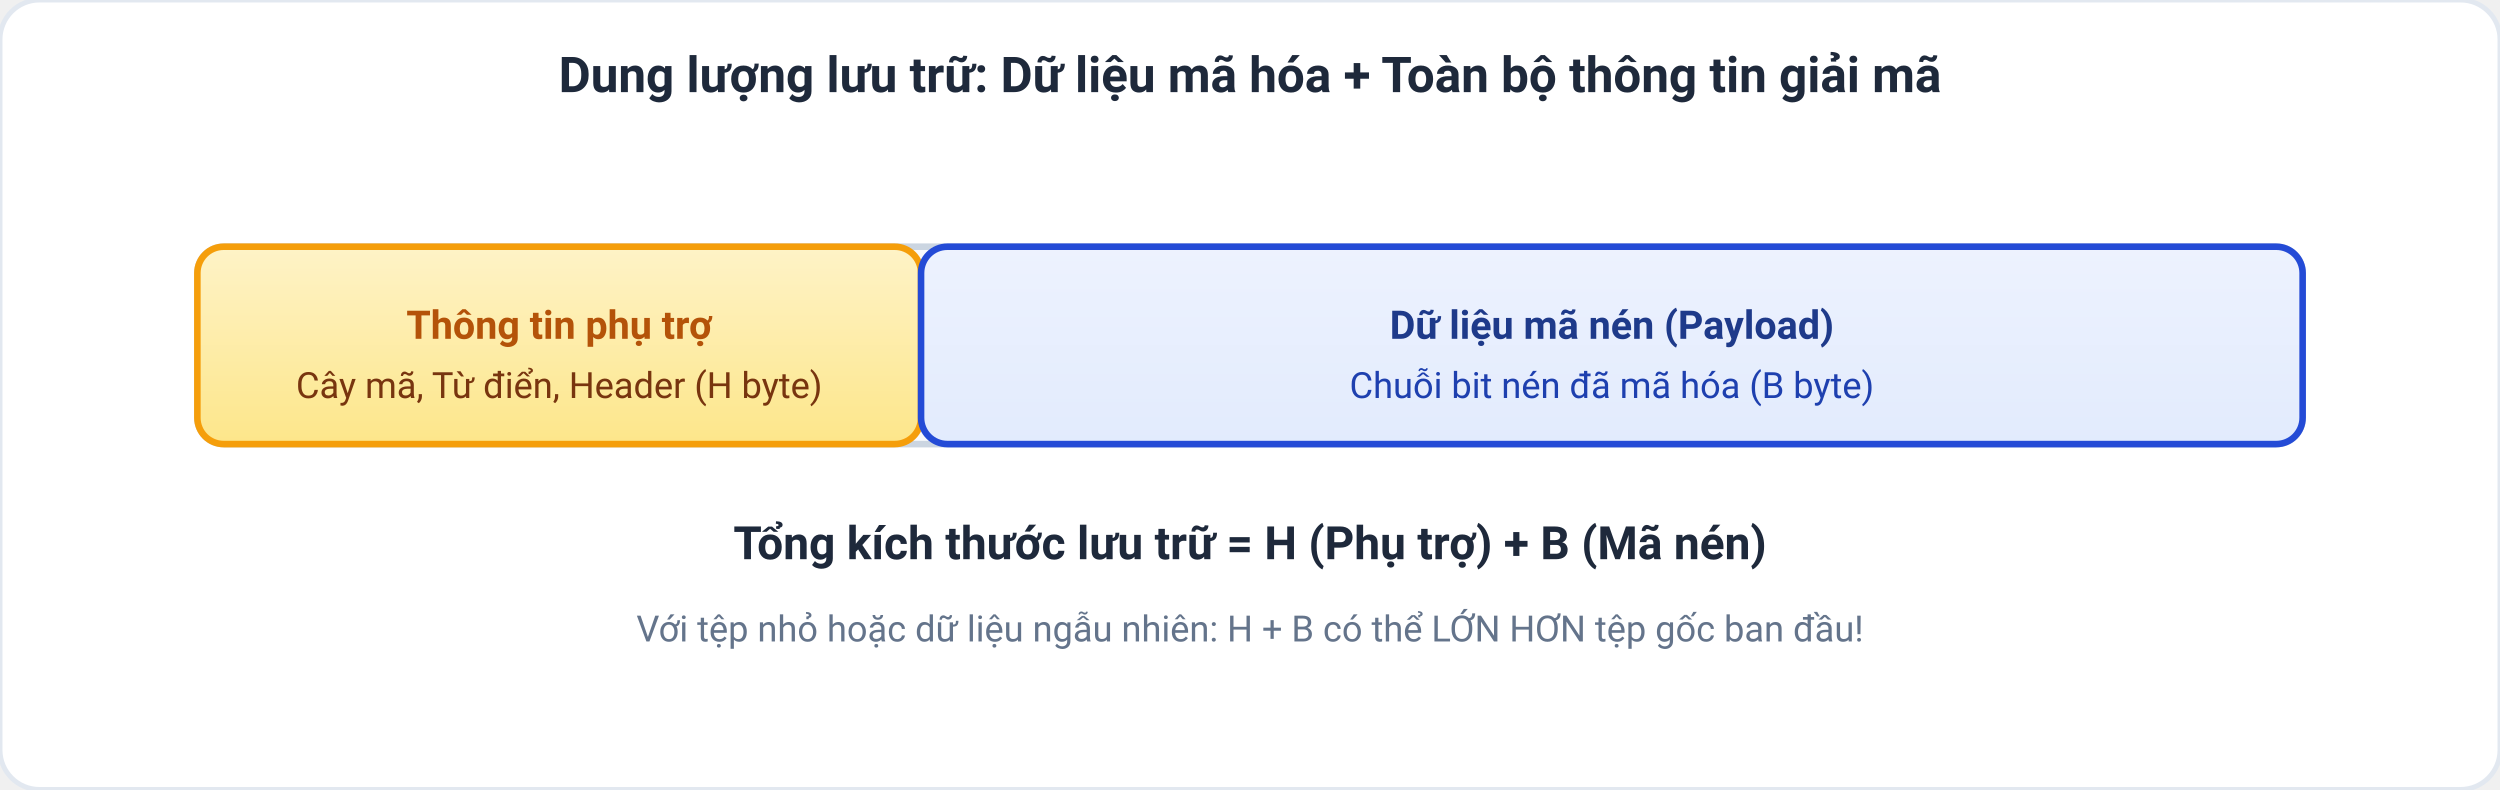
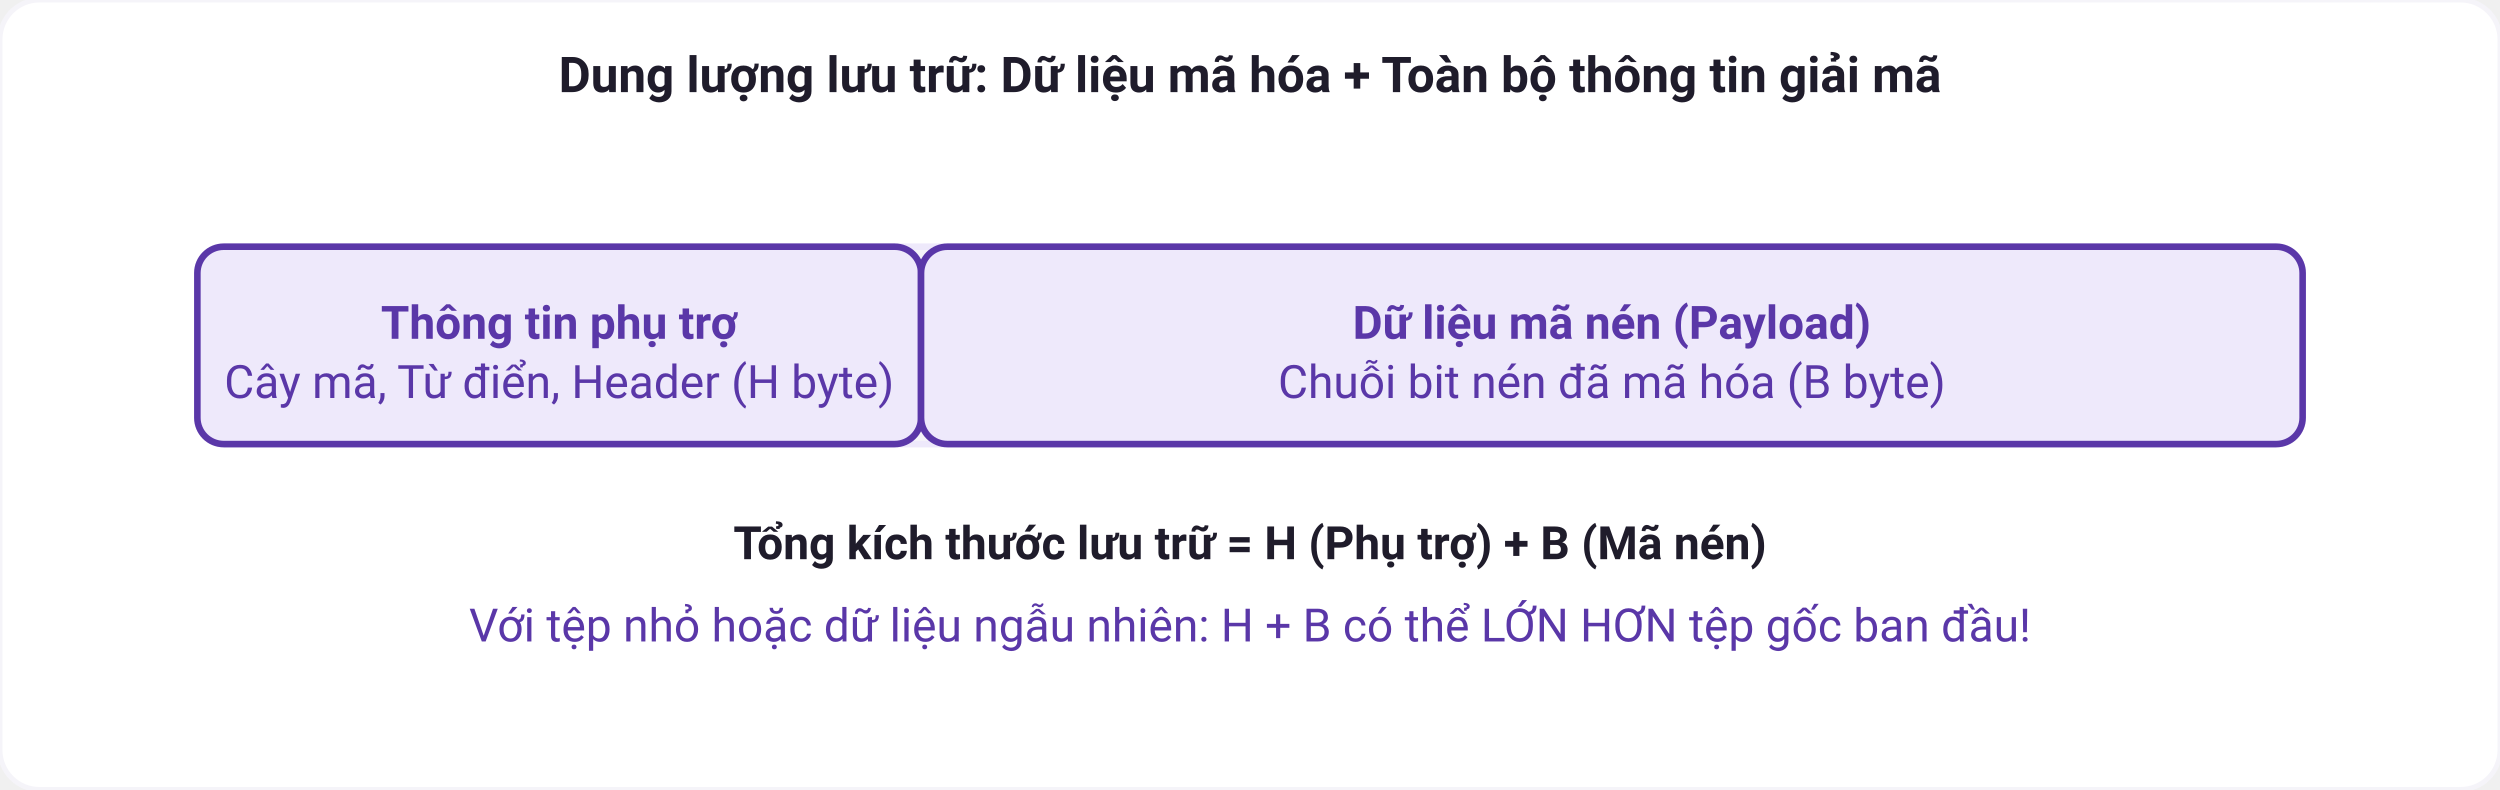
<svg xmlns="http://www.w3.org/2000/svg" viewBox="0 0 760 240" width="100%" height="auto" style="max-width: 760px; font-family: -apple-system, BlinkMacSystemFont, 'Segoe UI', Roboto, Helvetica, Arial, sans-serif;">
  <defs>
    <linearGradient id="blueGrad" x1="0%" y1="0%" x2="100%" y2="100%">
-       <stop offset="0%" stop-color="#244bd6" />
-       <stop offset="100%" stop-color="#1b3cac" />
+       <stop offset="0%" stop-color="#5a37a8" />
+       <stop offset="100%" stop-color="#5a37a8" />
    </linearGradient>
    <linearGradient id="softBlue" x1="0%" y1="0%" x2="0%" y2="100%">
-       <stop offset="0%" stop-color="#edf2fe" />
-       <stop offset="100%" stop-color="#e2ebfd" />
+       <stop offset="0%" stop-color="#f5f4f9" />
+       <stop offset="100%" stop-color="#eee9fb" />
    </linearGradient>
    <linearGradient id="softAmber" x1="0%" y1="0%" x2="0%" y2="100%">
-       <stop offset="0%" stop-color="#fef3c7" />
-       <stop offset="100%" stop-color="#fde68a" />
+       <stop offset="0%" stop-color="#eee9fb" />
+       <stop offset="100%" stop-color="#eee9fb" />
    </linearGradient>
    <linearGradient id="softGreen" x1="0%" y1="0%" x2="0%" y2="100%">
-       <stop offset="0%" stop-color="#ecfdf5" />
-       <stop offset="100%" stop-color="#d1fae5" />
+       <stop offset="0%" stop-color="#f5f4f9" />
+       <stop offset="100%" stop-color="#eee9fb" />
    </linearGradient>
    <linearGradient id="softRed" x1="0%" y1="0%" x2="0%" y2="100%">
-       <stop offset="0%" stop-color="#fef2f2" />
-       <stop offset="100%" stop-color="#fee2e2" />
+       <stop offset="0%" stop-color="#f5f4f9" />
+       <stop offset="100%" stop-color="#eee9fb" />
    </linearGradient>
    <filter id="shadow" x="-5%" y="-5%" width="110%" height="115%" filterUnits="userSpaceOnUse">
-       <feDropShadow dx="0" dy="3" stdDeviation="4" flood-color="#0f172a" flood-opacity="0.08" />
+       <feDropShadow dx="0" dy="3" stdDeviation="4" flood-color="#1f1c2b" flood-opacity="0.08" />
    </filter>
    <marker id="arrow" viewBox="0 0 10 10" refX="8" refY="5" markerWidth="6" markerHeight="6" orient="auto-start-reverse">
-       <path d="M 0 1 L 10 5 L 0 9 z" fill="#244bd6" />
+       <path d="M 0 1 L 10 5 L 0 9 z" fill="#5a37a8" />
    </marker>
    <marker id="grayArrow" viewBox="0 0 10 10" refX="8" refY="5" markerWidth="6" markerHeight="6" orient="auto-start-reverse">
-       <path d="M 0 1 L 10 5 L 0 9 z" fill="#64748b" />
+       <path d="M 0 1 L 10 5 L 0 9 z" fill="#5a37a8" />
    </marker>
    <marker id="redArrow" viewBox="0 0 10 10" refX="8" refY="5" markerWidth="6" markerHeight="6" orient="auto-start-reverse">
-       <path d="M 0 1 L 10 5 L 0 9 z" fill="#ef4444" />
+       <path d="M 0 1 L 10 5 L 0 9 z" fill="#5a37a8" />
    </marker>
    <marker id="greenArrow" viewBox="0 0 10 10" refX="8" refY="5" markerWidth="6" markerHeight="6" orient="auto-start-reverse">
-       <path d="M 0 1 L 10 5 L 0 9 z" fill="#10b981" />
+       <path d="M 0 1 L 10 5 L 0 9 z" fill="#5a37a8" />
    </marker>
  </defs>
-   <rect width="760" height="240" rx="12" fill="#ffffff" stroke="#e2e8f0" stroke-width="1.5" />
-   <text x="380" y="28" font-size="15" font-weight="700" fill="#1e293b" text-anchor="middle">Dung lượng lưu trữ: Dữ liệu mã hóa + Toàn bộ thông tin giải mã</text>
+   <rect width="760" height="240" rx="12" fill="#ffffff" stroke="#f5f4f9" stroke-width="1.5" />
+   <text x="380" y="28" font-size="15" font-weight="700" fill="#1f1c2b" text-anchor="middle">Dung lượng lưu trữ: Dữ liệu mã hóa + Toàn bộ thông tin giải mã</text>
  <g transform="translate(60, 75)">
-     <rect x="0" y="0" width="640" height="60" rx="8" fill="#f8fafc" stroke="#cbd5e1" stroke-width="2" />
-     <rect x="0" y="0" width="220" height="60" rx="8" fill="url(#softAmber)" stroke="#f59e0b" stroke-width="2" />
-     <text x="110" y="28" font-size="12" font-weight="700" fill="#b45309" text-anchor="middle">Thông tin phụ trợ</text>
-     <text x="110" y="46" font-size="11" fill="#78350f" text-anchor="middle">Cây mã, Từ điển, Header (H byte)</text>
-     <rect x="220" y="0" width="420" height="60" rx="8" fill="url(#softBlue)" stroke="#244bd6" stroke-width="2" />
-     <text x="430" y="28" font-size="12" font-weight="700" fill="#1e3a8a" text-anchor="middle">Dữ liệu mã nén (Payload)</text>
-     <text x="430" y="46" font-size="11" fill="#1e40af" text-anchor="middle">Chuỗi bit nén đã mã hóa (B byte)</text>
+     <rect x="0" y="0" width="640" height="60" rx="8" fill="#f5f4f9" stroke="#eee9fb" stroke-width="2" />
+     <rect x="0" y="0" width="220" height="60" rx="8" fill="#eee9fb" stroke="#5a37a8" stroke-width="2" />
+     <text x="110" y="28" font-size="14" font-weight="700" fill="#5a37a8" text-anchor="middle">Thông tin phụ trợ</text>
+     <text x="110" y="46" font-size="14" fill="#5a37a8" text-anchor="middle">Cây mã, Từ điển, Header (H byte)</text>
+     <rect x="220" y="0" width="420" height="60" rx="8" fill="#eee9fb" stroke="#5a37a8" stroke-width="2" />
+     <text x="430" y="28" font-size="14" font-weight="700" fill="#5a37a8" text-anchor="middle">Dữ liệu mã nén (Payload)</text>
+     <text x="430" y="46" font-size="14" fill="#5a37a8" text-anchor="middle">Chuỗi bit nén đã mã hóa (B byte)</text>
  </g>
-   <text x="380" y="170" font-size="14" font-weight="700" fill="#1e293b" text-anchor="middle">Tổng kích thước lưu trữ = H (Phụ trợ) + B (Mã nén)</text>
-   <text x="380" y="195" font-size="11" fill="#64748b" text-anchor="middle">Với tệp nhỏ hoặc dữ liệu ngẫu nhiên: H + B có thể LỚN HƠN tệp gốc ban đầu!</text>
+   <text x="380" y="170" font-size="14" font-weight="700" fill="#1f1c2b" text-anchor="middle">Tổng kích thước lưu trữ = H (Phụ trợ) + B (Mã nén)</text>
+   <text x="380" y="195" font-size="14" fill="#5a37a8" text-anchor="middle">Với tệp nhỏ hoặc dữ liệu ngẫu nhiên: H + B có thể LỚN HƠN tệp gốc ban đầu!</text>
</svg>
